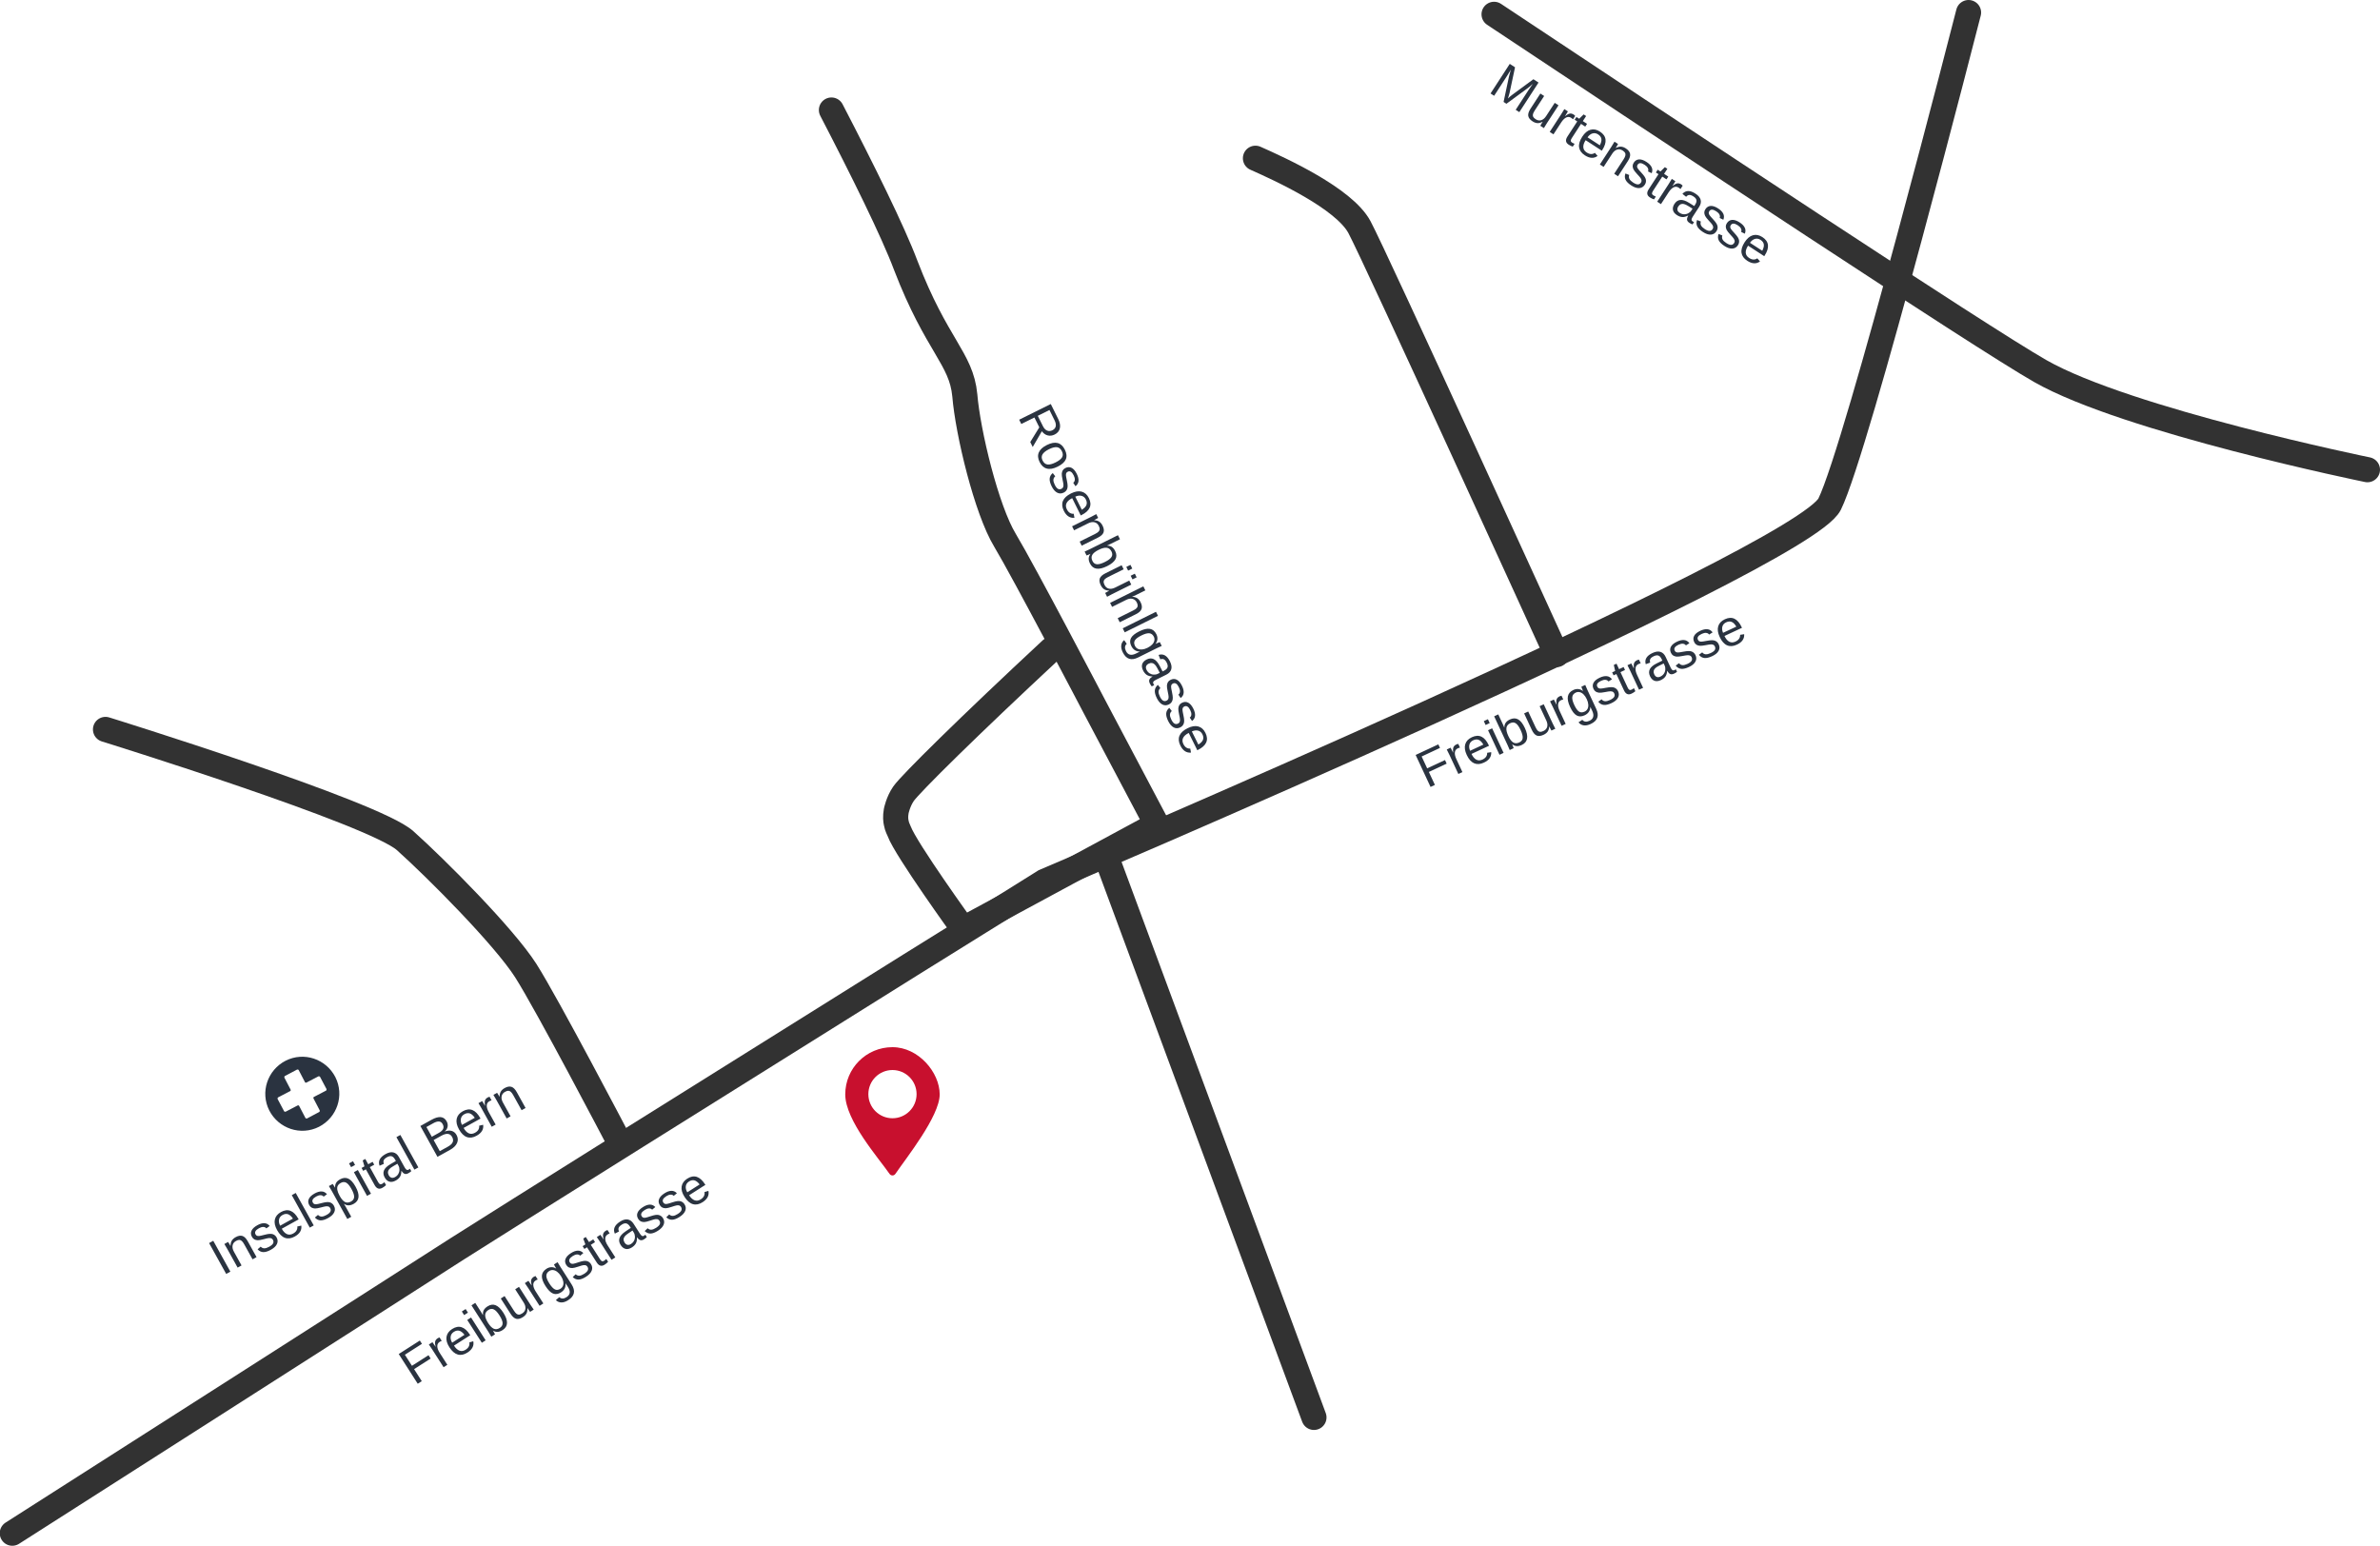
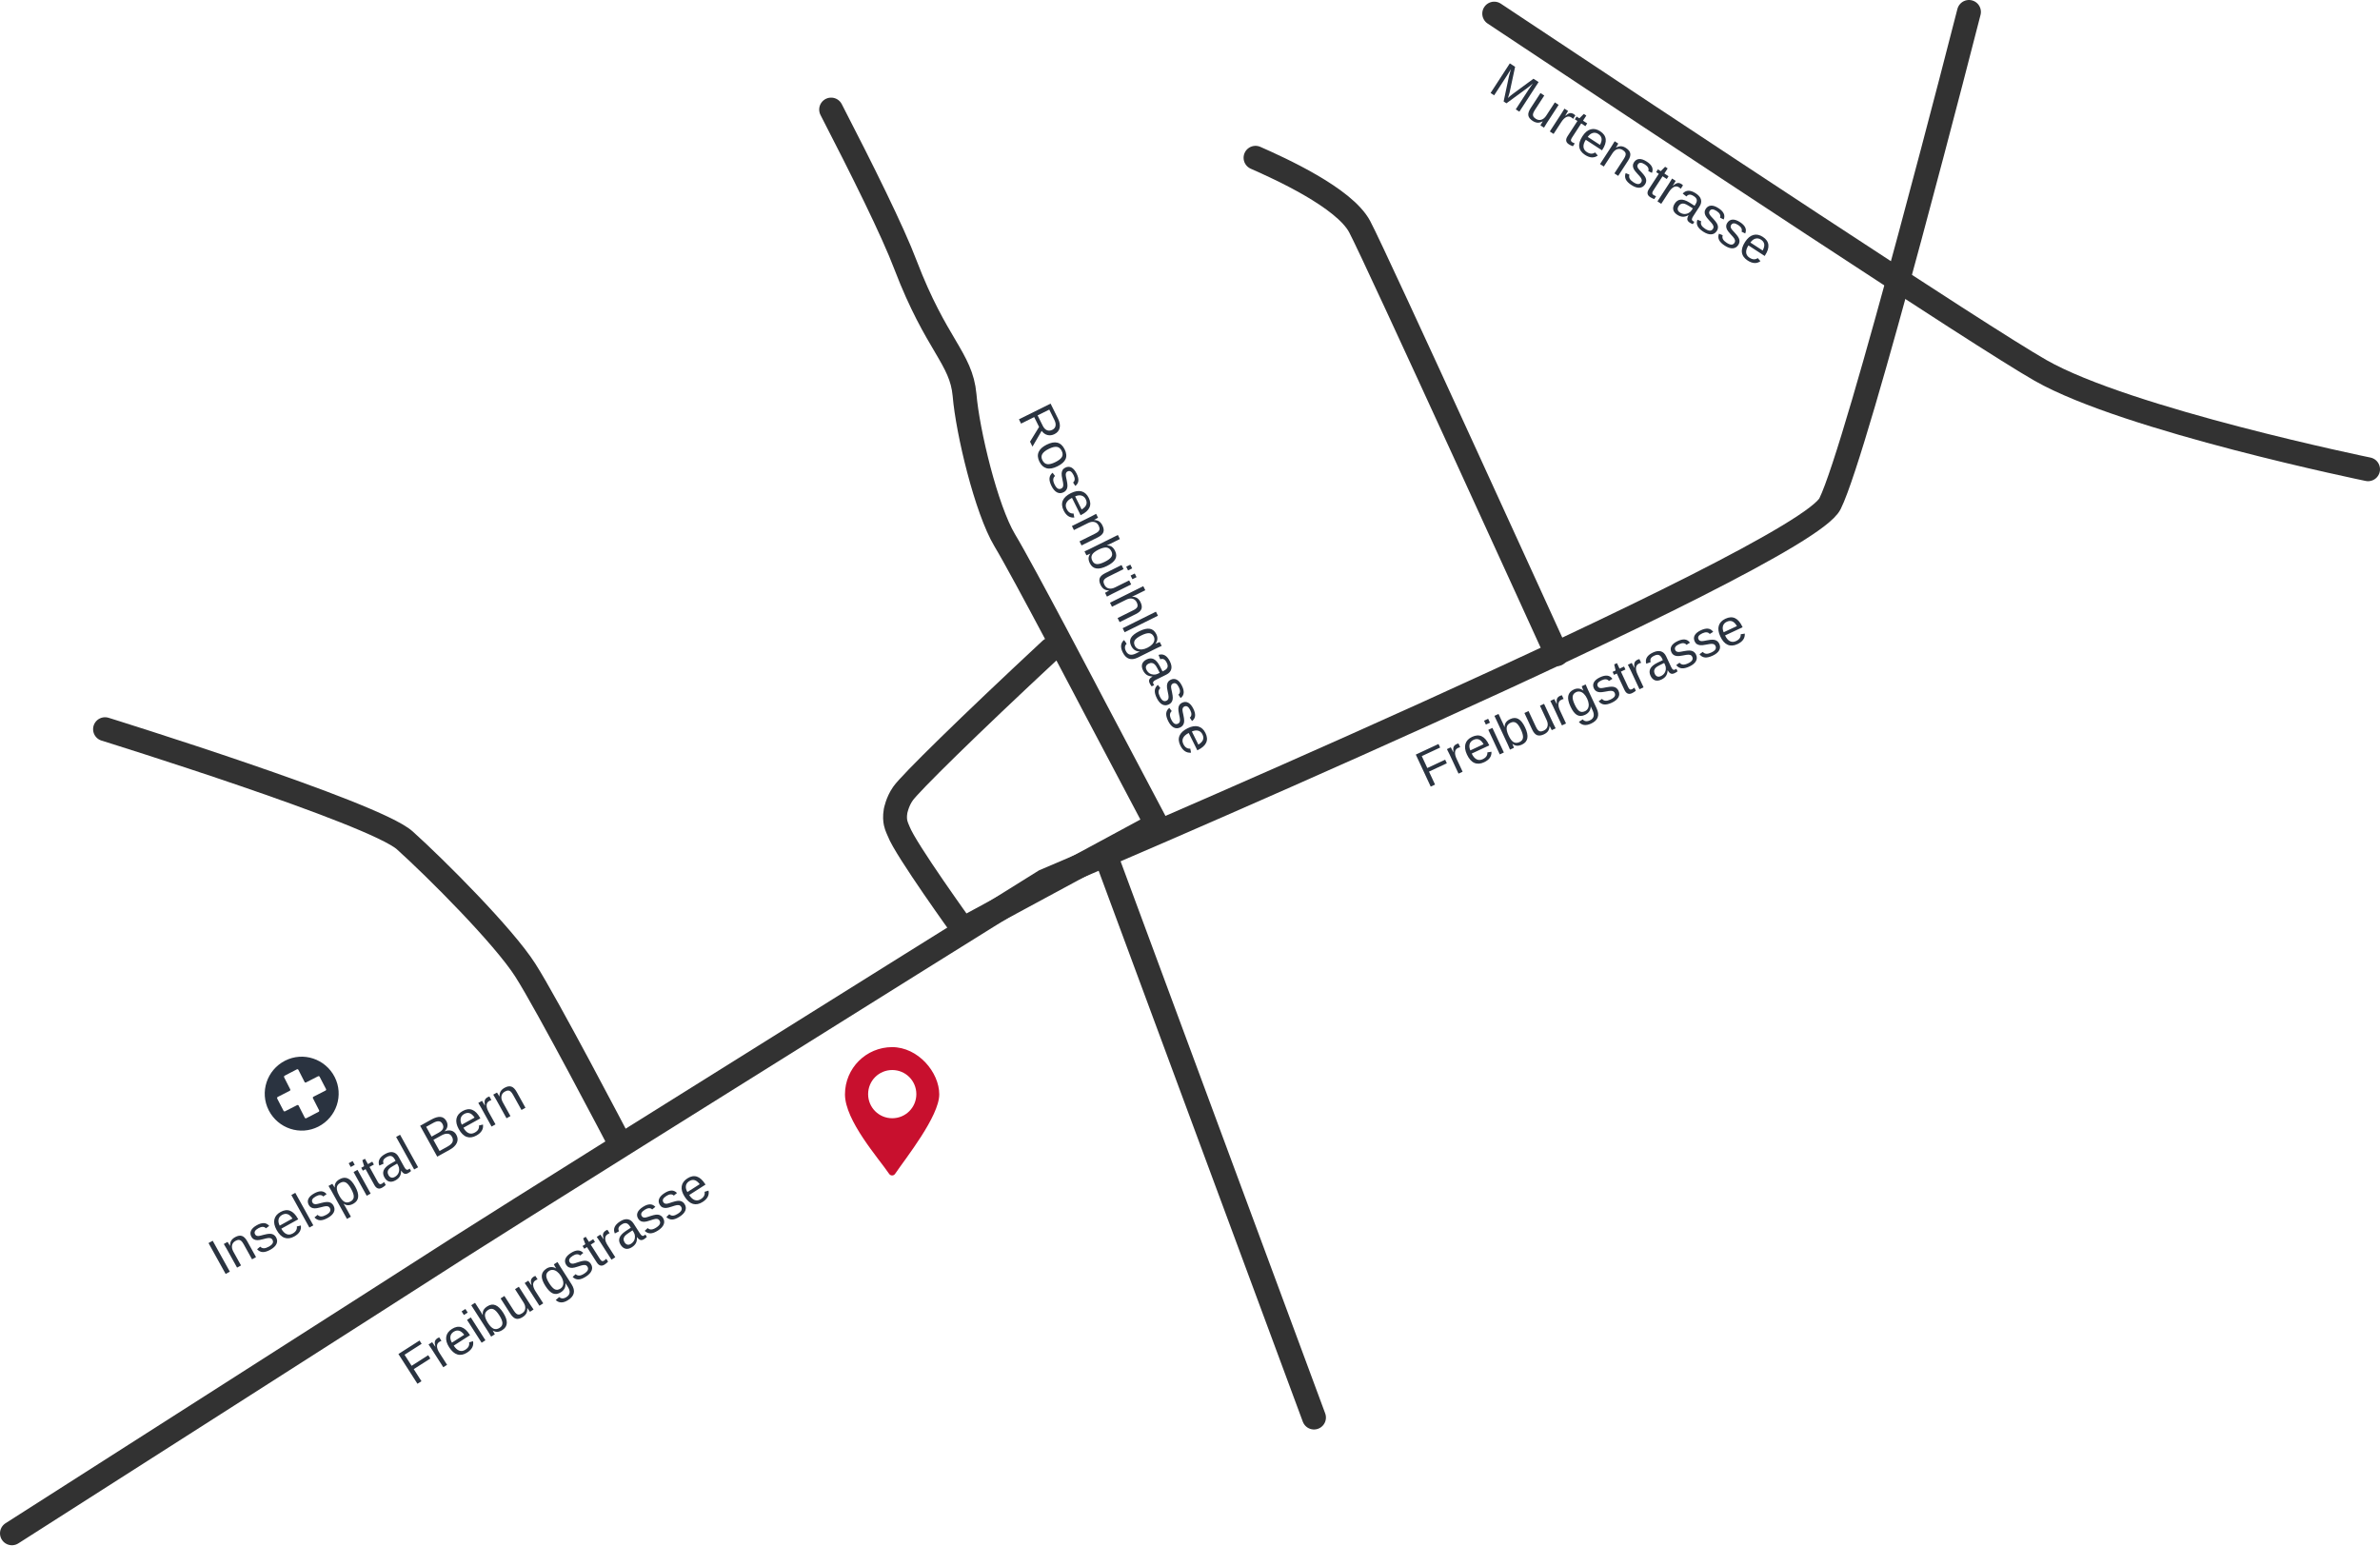
- <svg xmlns="http://www.w3.org/2000/svg" id="Layer_1" version="1.1" viewBox="0 0 947.5 615.4">
+ <svg xmlns="http://www.w3.org/2000/svg" id="Layer_1" version="1.1" viewBox="0 0 997.1 647.4">
  <defs>
    <style>
-       .st0, .st1, .st2 {
+       .st0, .st1 {
        isolation: isolate;
      }

-       .st3, .st1, .st2 {
+       .st2, .st1 {
        fill: #2a3340;
      }

-       .st4 {
+       .st3 {
        fill: #c8102e;
      }

      .st1 {
-         font-size: 20.4px;
+         font-family: ArialMT, Arial;
+         font-size: 21.5px;
      }

-       .st1, .st2 {
-         font-family: ArialMT, Arial;
-       }
- 
-       .st2 {
-         font-size: 20.4px;
-       }
- 
-       .st5 {
+       .st4 {
        fill: none;
        stroke: #323232;
        stroke-linecap: round;
        stroke-miterlimit: 10;
        stroke-width: 10px;
      }
    </style>
  </defs>
-   <path class="st5" d="M783.7,5s-44.3,173.4-55.3,195.7c-11,22.1-312.6,150.2-312.6,150.2,0,0-22.3,14-53.3,33.2-64.5,40.3-166.3,104-180.5,113.1-20.9,13.5-177.1,113.2-177.1,113.2" />
-   <path class="st5" d="M594.8,5.7c72.3,48.1,193.6,128.4,217.4,142,34.5,19.7,130.3,39.3,130.3,39.3" />
-   <path class="st5" d="M440.6,341.6c27.5,74.3,55,148.5,82.5,222.7" />
-   <path class="st5" d="M42,290.4s107,33.2,119.3,44.3c12.3,11,39.3,38.1,48,51.7,8.6,13.5,36.9,67.6,36.9,67.6" />
+   <path class="st4" d="M824.9,5s-46.6,182.6-58.2,206c-11.6,23.3-329.1,158.1-329.1,158.1,0,0-23.5,14.7-56.1,35-67.9,42.4-175.1,109.5-190,119.1-22,14.2-186.5,119.2-186.5,119.2" />
+   <path class="st4" d="M626,5.7c76.1,50.6,203.8,135.2,228.9,149.5,36.3,20.7,137.2,41.4,137.2,41.4" />
+   <path class="st4" d="M463.6,359.4c29,78.2,57.9,156.4,86.9,234.5" />
+   <path class="st4" d="M44,305.5s112.7,35,125.6,46.6,41.4,40.1,50.5,54.4c9.1,14.2,38.9,71.2,38.9,71.2" />
  <g class="st0">
    <g class="st0">
      <g class="st0">
        <g class="st0">
-           <text class="st2" transform="translate(164.9 551.8) rotate(-32.6)">
+           <text class="st1" transform="translate(173.4 580.7) rotate(-32.6)">
            <tspan x="0" y="0">Freiburgstrasse</tspan>
          </text>
        </g>
      </g>
    </g>
  </g>
  <g class="st0">
    <g class="st0">
      <g class="st0">
        <g class="st0">
-           <text class="st1" transform="translate(568 314) rotate(-25)">
+           <text class="st1" transform="translate(597.8 330.3) rotate(-25)">
            <tspan x="0" y="0">Freiburgstrasse</tspan>
          </text>
        </g>
      </g>
    </g>
  </g>
  <g class="st0">
    <g class="st0">
      <g class="st0">
        <g class="st0">
-           <text class="st2" transform="translate(592 36.3) rotate(33)">
+           <text class="st1" transform="translate(623 38) rotate(33)">
            <tspan x="0" y="0">Murtenstrasse</tspan>
          </text>
        </g>
      </g>
    </g>
  </g>
  <g class="st0">
    <g class="st0">
      <g class="st0">
        <g class="st0">
-           <text class="st2" transform="translate(405 165.6) rotate(63.6)">
+           <text class="st1" transform="translate(426.1 174.1) rotate(63.6)">
            <tspan x="0" y="0">Rosenbühlgasse</tspan>
          </text>
        </g>
      </g>
    </g>
  </g>
-   <path class="st5" d="M331,43.8c12.3,23.7,24.5,48.3,29.6,61.9,12.3,32,22.1,36.9,23.5,51.7,1.2,14.7,8.6,45.5,16,57.7,7.4,12.3,35.7,66.4,35.7,66.4l24.7,46.7-77,41.6s-22.9-31.7-25.5-38.8c-.2-.6-.9-1.7-1.2-3.4-.2-.9-.4-2.5,0-4.7,0,0,.7-3.7,2.9-6.9,2.8-4,26-26.9,58.8-57.4" />
+   <path class="st4" d="M348.2,45.9c12.9,25,25.8,50.9,31.2,65.2,12.9,33.7,23.3,38.9,24.7,54.4,1.3,15.5,9.1,47.9,16.8,60.8,7.8,12.9,37.6,69.9,37.6,69.9l26,49.2-81.1,43.8s-24.1-33.4-26.9-40.9c-.2-.6-.9-1.8-1.3-3.6-.2-1-.4-2.6,0-4.9,0,0,.7-3.9,3.1-7.3,2.9-4.2,27.4-28.3,61.9-60.4" />
  <g class="st0">
    <g class="st0">
      <g class="st0">
        <g class="st0">
-           <text class="st1" transform="translate(88.4 508.1) rotate(-29)">
+           <text class="st1" transform="translate(92.8 534.7) rotate(-29)">
            <tspan x="0" y="0">Inselspital Bern</tspan>
          </text>
        </g>
-         <path class="st3" d="M113.7,422.3c-7.2,3.7-10.2,12.5-6.5,19.8,3.7,7.2,12.5,10.2,19.8,6.5,7.2-3.7,10.2-12.5,6.5-19.8-3.7-7.2-12.5-10.2-19.8-6.5ZM129.8,434.2l-4.8,2.5c-.2,0-.3.4-.2.6l2.5,4.8c0,.2,0,.5-.2.6l-4.9,2.6c-.2,0-.5,0-.6-.2l-2.5-4.8c0-.2-.4-.3-.6-.2l-4.8,2.5c-.2,0-.5,0-.6-.2l-2.6-4.9c0-.2,0-.5.2-.6l4.8-2.5c.2,0,.3-.4.2-.6l-2.5-4.8c0-.2,0-.5.2-.6l4.9-2.6c.2,0,.5,0,.6.2l2.5,4.8c0,.2.4.3.6.2l4.8-2.5c.2,0,.5,0,.6.2l2.6,4.9c0,.2,0,.5-.2.6h0Z" />
+         <path class="st2" d="M119.4,444.4c-7.6,3.9-10.7,13.2-6.8,20.8,3.9,7.6,13.2,10.7,20.8,6.8,7.6-3.9,10.7-13.2,6.8-20.8-3.9-7.6-13.2-10.7-20.8-6.8ZM136.4,456.9l-5.1,2.6c-.2.1-.3.4-.2.6l2.6,5.1c.1.2,0,.5-.2.6l-5.2,2.7c-.2.1-.5,0-.6-.2l-2.6-5.1c0-.2-.4-.3-.6-.2l-5.1,2.6c-.2.1-.5,0-.6-.2l-2.7-5.2c0-.2,0-.5.2-.6l5.1-2.6c.2-.1.3-.4.2-.6l-2.6-5.1c0-.2,0-.5.2-.6l5.2-2.7c.2-.1.5,0,.6.2l2.6,5.1c0,.2.4.3.6.2l5.1-2.6c.2-.1.5,0,.6.2l2.7,5.2c.1.2,0,.5-.2.6h0Z" />
      </g>
    </g>
  </g>
-   <path class="st5" d="M619.7,260.6s-72.3-158.7-78.5-170.2c-6.2-11.5-31.7-23.1-41.4-27.4" />
-   <path class="st4" d="M355.3,416.9c-10.4,0-18.8,8.4-18.8,18.8s13.4,25.5,17.6,31.6c.6.9,1.8.9,2.4,0,4.2-6.2,17.6-22.9,17.6-31.6s-8.4-18.8-18.8-18.8h0ZM355.3,445.2c-5.3,0-9.6-4.3-9.6-9.6s4.3-9.6,9.6-9.6,9.6,4.3,9.6,9.6-4.3,9.6-9.6,9.6Z" />
+   <path class="st4" d="M652.2,274.1s-76.1-167.1-82.6-179.2c-6.5-12.1-33.4-24.3-43.6-28.8" />
+   <path class="st3" d="M373.8,438.7c-10.9,0-19.8,8.8-19.8,19.8s14.1,26.8,18.5,33.3c.6.9,1.9.9,2.5,0,4.4-6.5,18.5-24.1,18.5-33.3s-8.8-19.8-19.8-19.8h0ZM373.8,468.5c-5.6,0-10.1-4.5-10.1-10.1s4.5-10.1,10.1-10.1,10.1,4.5,10.1,10.1-4.5,10.1-10.1,10.1Z" />
</svg>
